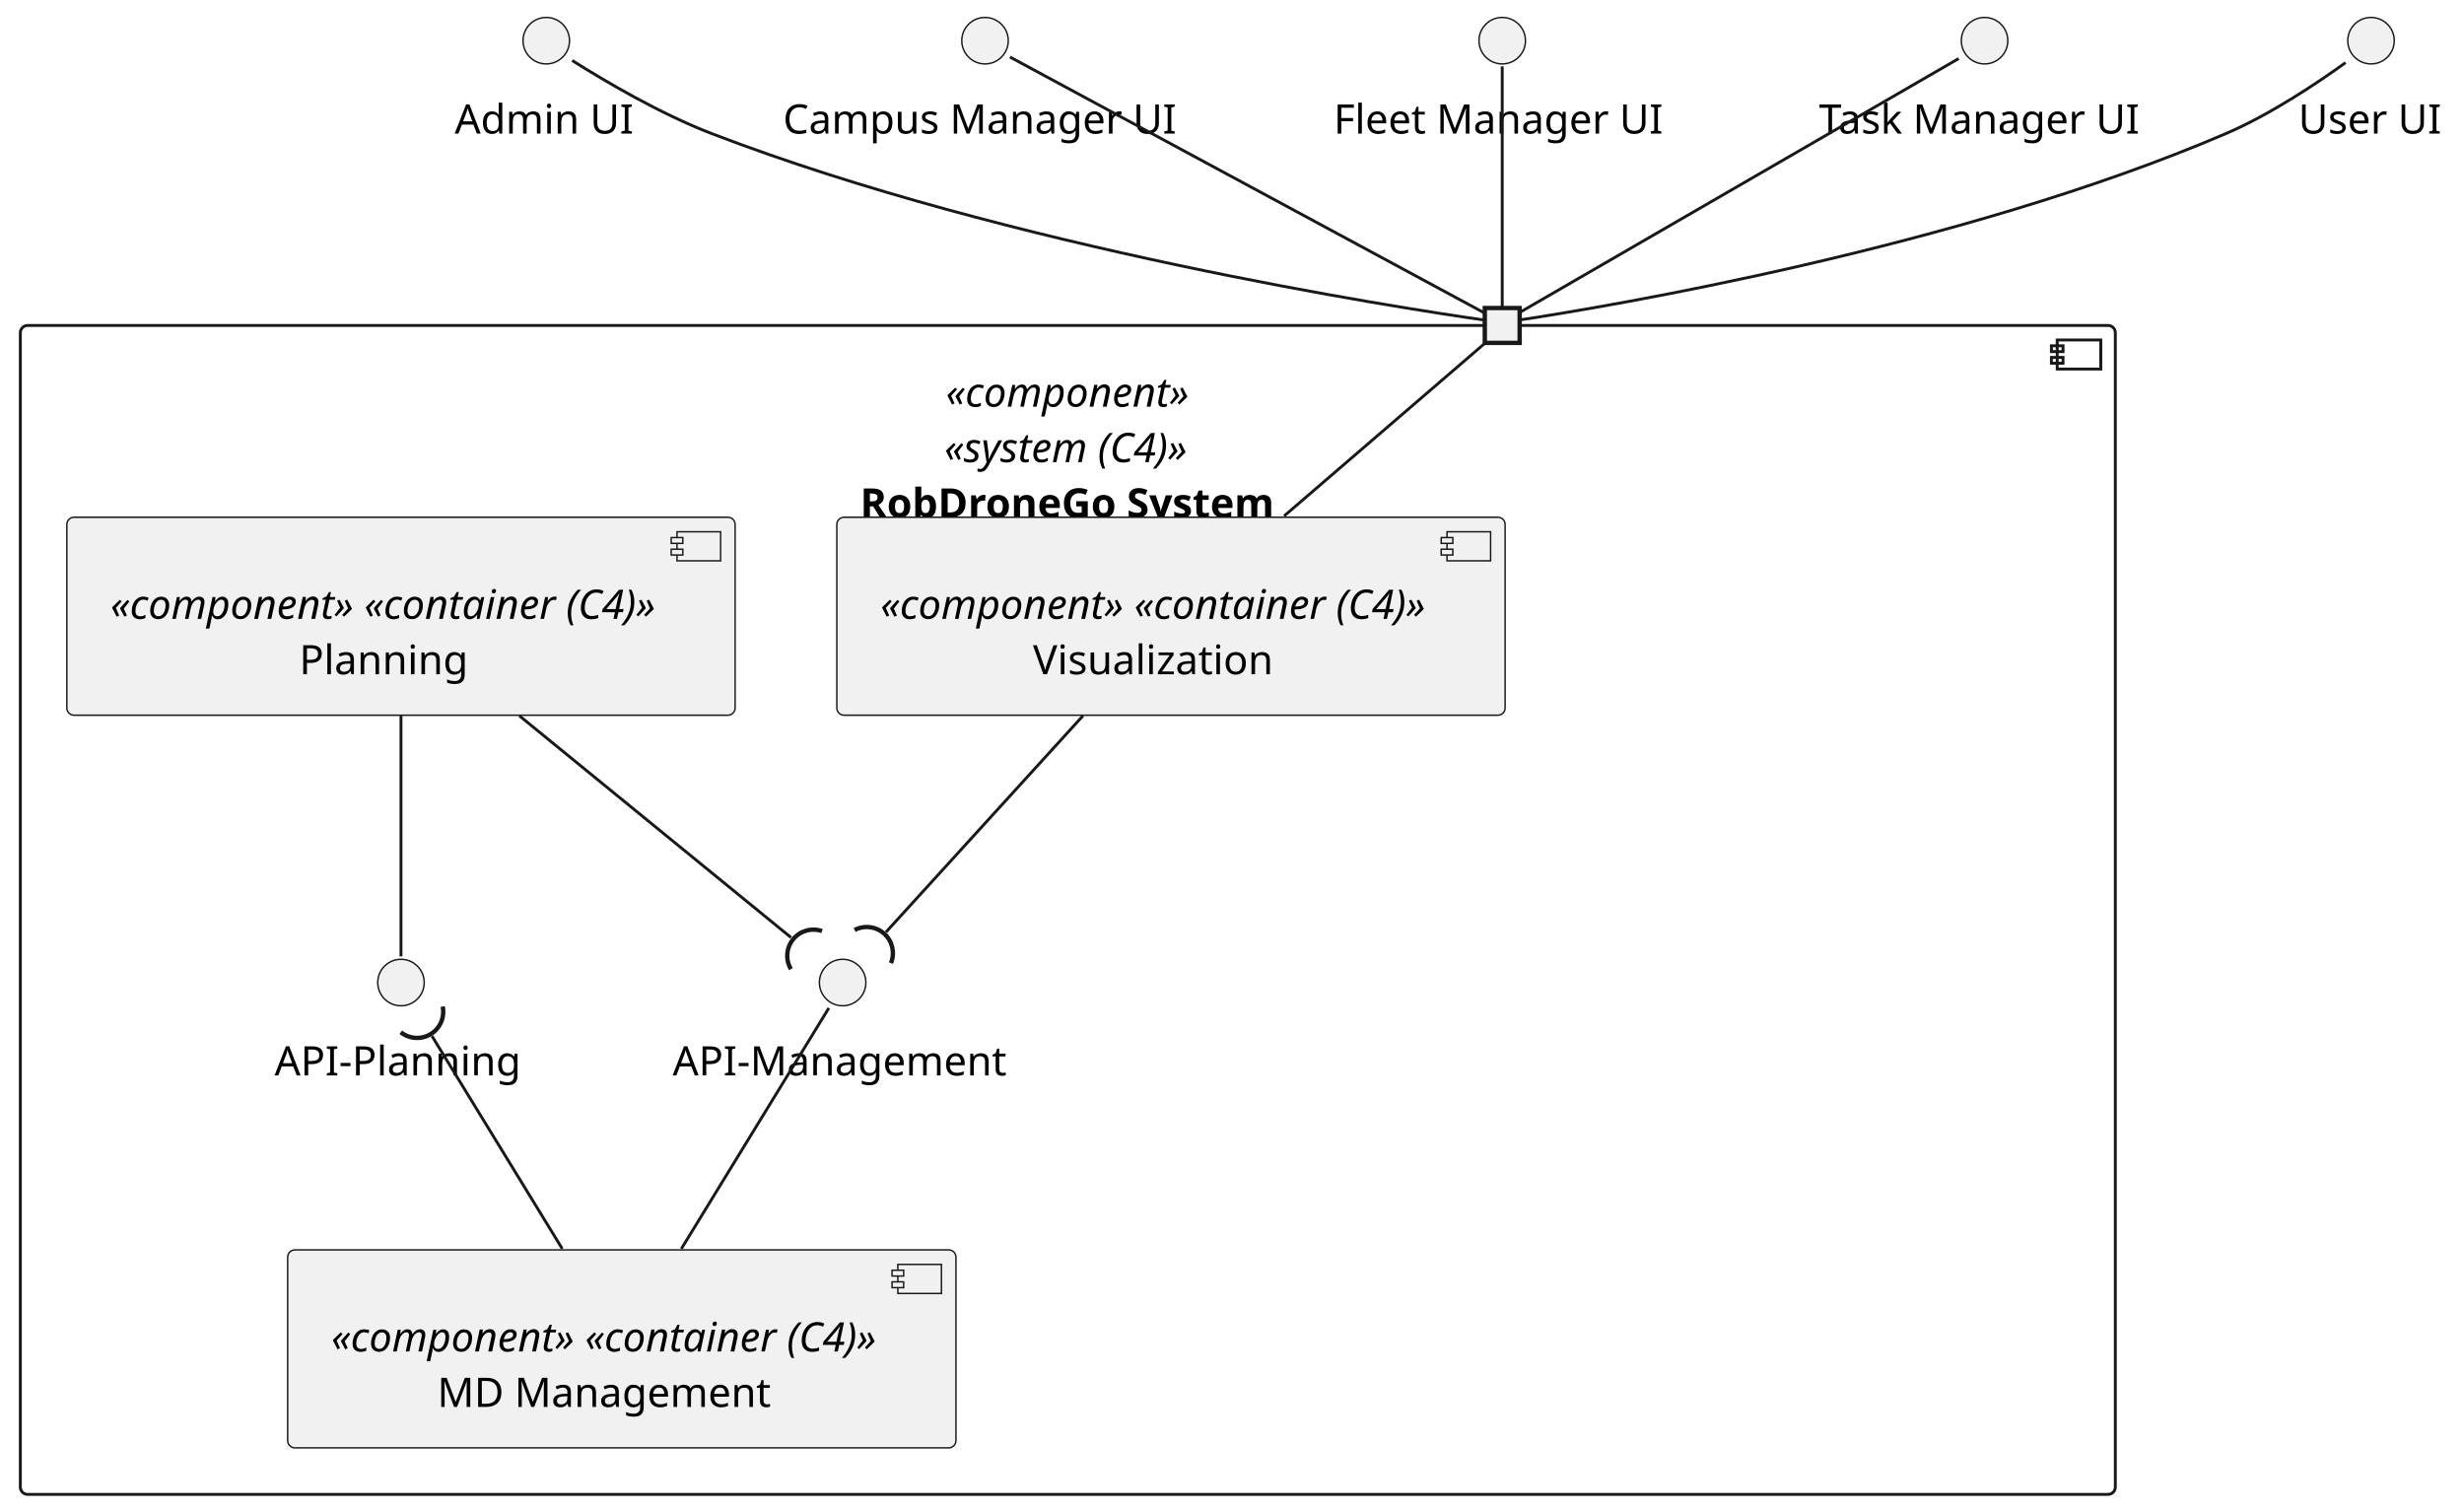
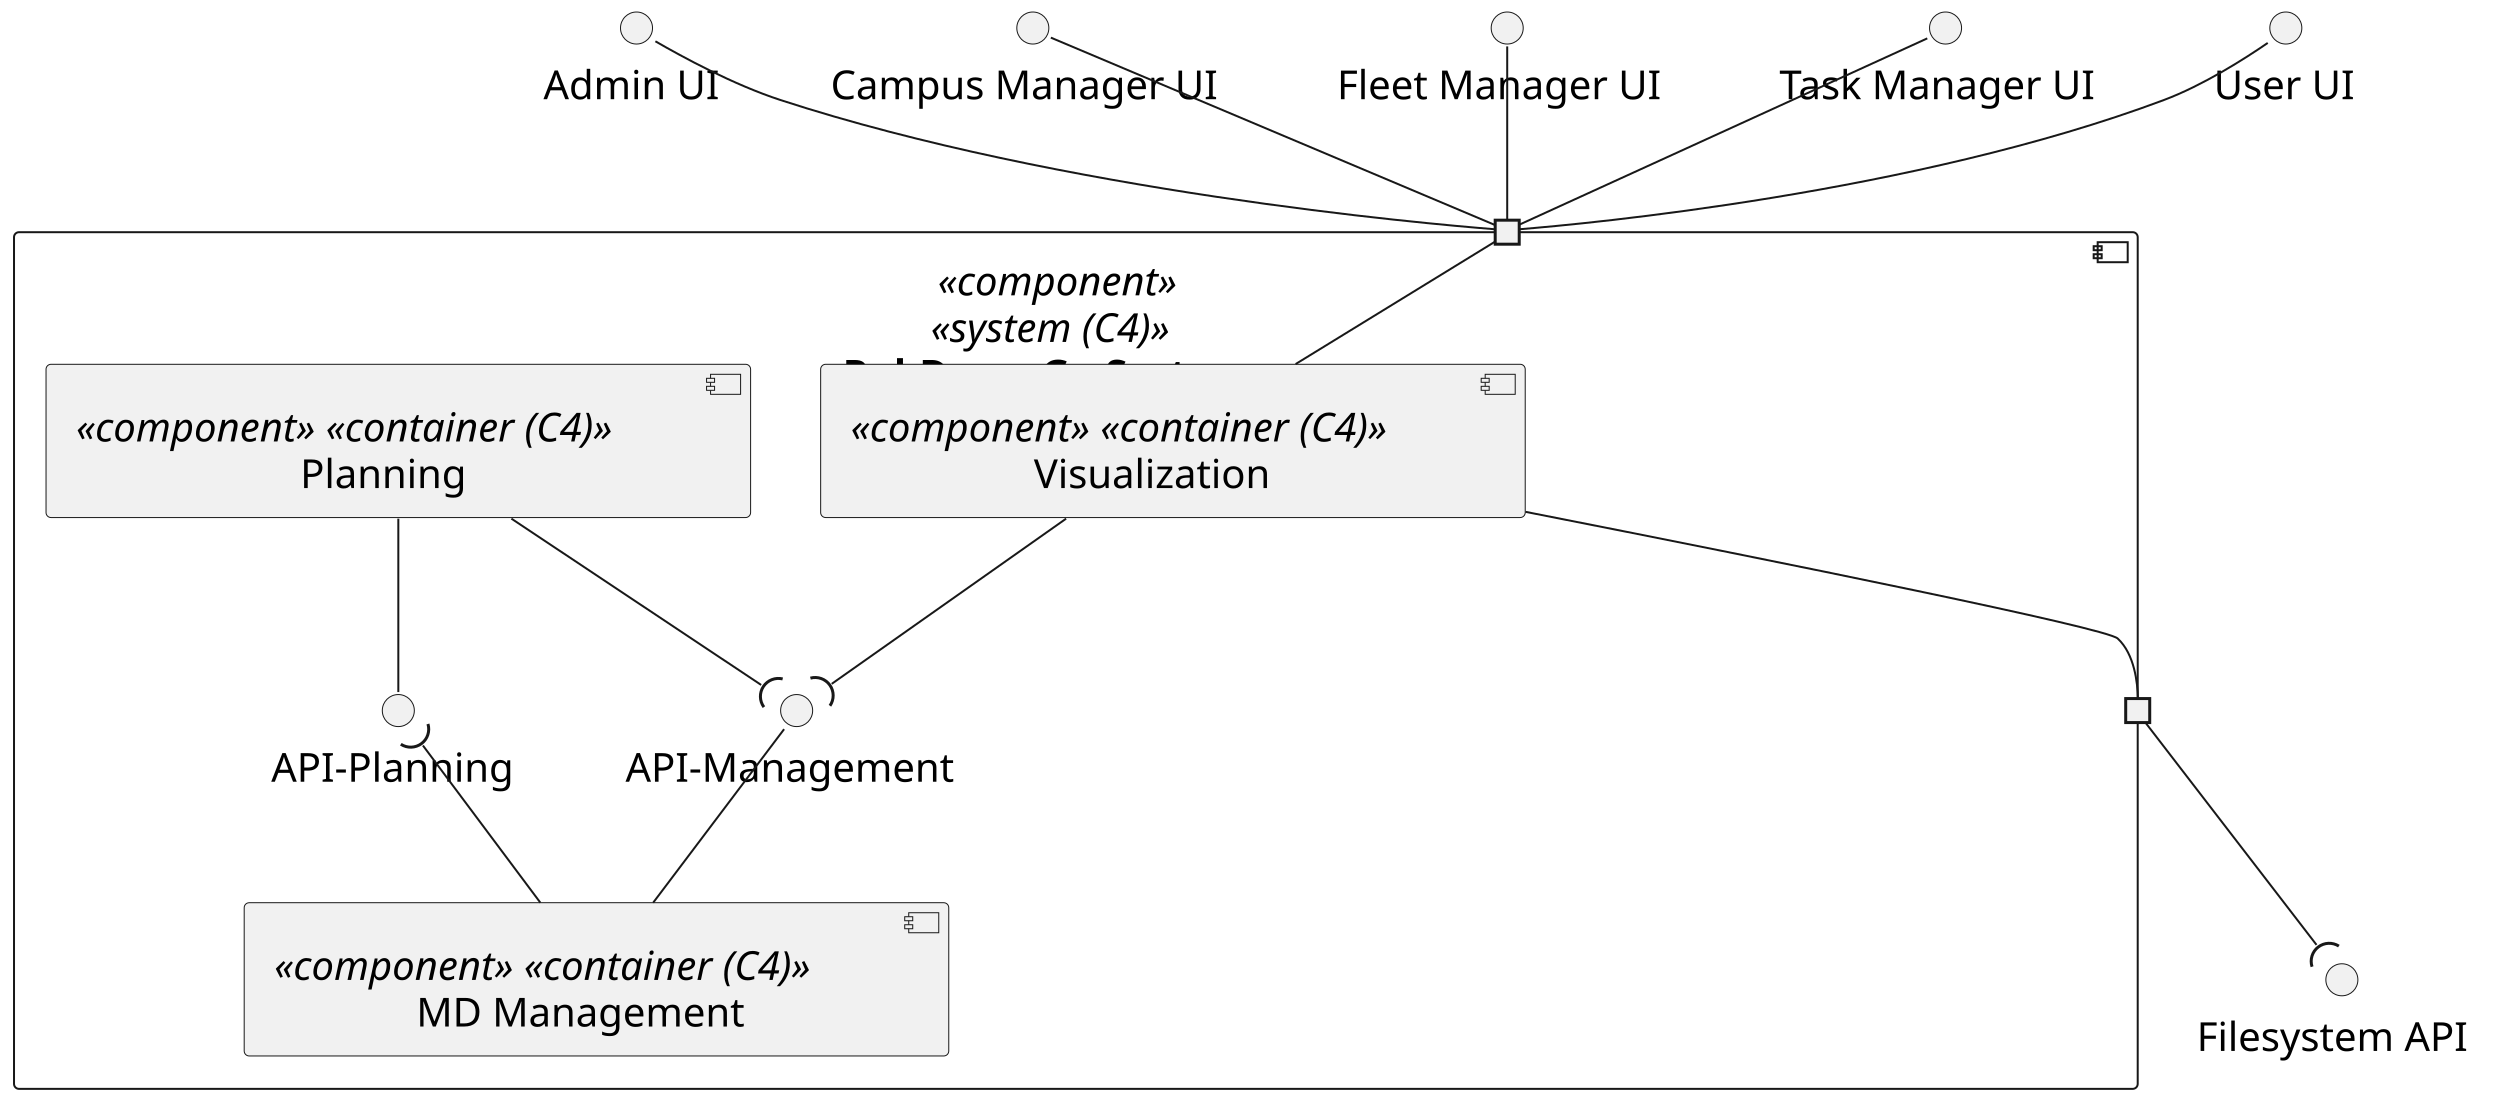
- <svg xmlns="http://www.w3.org/2000/svg" contentStyleType="text/css" height="520px" preserveAspectRatio="none" style="width:848px;height:520px;background:#FFFFFF;" version="1.1" viewBox="0 0 848 520" width="848px" zoomAndPan="magnify">
+ <svg xmlns="http://www.w3.org/2000/svg" contentStyleType="text/css" height="550px" preserveAspectRatio="none" style="width:1249px;height:550px;background:#FFFFFF;" version="1.1" viewBox="0 0 1249 550" width="1249px" zoomAndPan="magnify">
  <defs />
  <g>
    <g id="cluster_RobDroneGo System">
-       <rect fill="none" height="402.27" rx="2.5" ry="2.5" style="stroke:#181818;stroke-width:1.0;" width="721" x="7" y="112" />
-       <rect fill="none" height="10" style="stroke:#181818;stroke-width:1.0;" width="15" x="708" y="117" />
-       <rect fill="none" height="2" style="stroke:#181818;stroke-width:1.0;" width="4" x="706" y="119" />
-       <rect fill="none" height="2" style="stroke:#181818;stroke-width:1.0;" width="4" x="706" y="123" />
-       <text fill="#000000" font-family="sans-serif" font-size="14" font-style="italic" lengthAdjust="spacing" textLength="84" x="325.5" y="139.966">«component»</text>
-       <text fill="#000000" font-family="sans-serif" font-size="14" font-style="italic" lengthAdjust="spacing" textLength="85" x="325" y="159.034">«system (C4)»</text>
-       <text fill="#000000" font-family="sans-serif" font-size="14" font-weight="bold" lengthAdjust="spacing" textLength="143" x="296" y="178.102">RobDroneGo System</text>
+       <rect fill="none" height="428" rx="2.5" ry="2.5" style="stroke:#181818;stroke-width:1.0;" width="1061" x="7" y="116" />
+       <rect fill="none" height="10" style="stroke:#181818;stroke-width:1.0;" width="15" x="1048" y="121" />
+       <rect fill="none" height="2" style="stroke:#181818;stroke-width:1.0;" width="4" x="1046" y="123" />
+       <rect fill="none" height="2" style="stroke:#181818;stroke-width:1.0;" width="4" x="1046" y="127" />
+       <text fill="#000000" font-family="sans-serif" font-size="20" font-style="italic" lengthAdjust="spacing" textLength="138" x="468.5" y="147.565">«component»</text>
+       <text fill="#000000" font-family="sans-serif" font-size="20" font-style="italic" lengthAdjust="spacing" textLength="145" x="465" y="170.846">«system (C4)»</text>
+       <text fill="#000000" font-family="sans-serif" font-size="20" font-weight="bold" lengthAdjust="spacing" textLength="233" x="421" y="194.127">RobDroneGo System</text>
    </g>
-     <text fill="#000000" font-family="sans-serif" font-size="14" lengthAdjust="spacing" textLength="4" x="515" y="89.898"> </text>
-     <rect fill="#F1F1F1" height="12" style="stroke:#181818;stroke-width:1.5;" width="12" x="511" y="106" />
+     <text fill="#000000" font-family="sans-serif" font-size="20" lengthAdjust="spacing" textLength="6" x="750" y="93.283"> </text>
+     <rect fill="#F1F1F1" height="12" style="stroke:#181818;stroke-width:1.5;" width="12" x="747" y="110" />
+     <text fill="#000000" font-family="sans-serif" font-size="20" lengthAdjust="spacing" textLength="6" x="1065" y="379.565"> </text>
+     <rect fill="#F1F1F1" height="12" style="stroke:#181818;stroke-width:1.5;" width="12" x="1062" y="349" />
    <g id="elem_API">
-       <ellipse cx="290" cy="338.13" fill="#F1F1F1" rx="8" ry="8" style="stroke:#181818;stroke-width:0.5;" />
-       <text fill="#000000" font-family="sans-serif" font-size="14" lengthAdjust="spacing" textLength="117" x="231.5" y="370.096">API-Management</text>
+       <ellipse cx="398" cy="355" fill="#F1F1F1" rx="8" ry="8" style="stroke:#181818;stroke-width:0.5;" />
+       <text fill="#000000" font-family="sans-serif" font-size="20" lengthAdjust="spacing" textLength="171" x="312.5" y="390.565">API-Management</text>
    </g>
    <g id="elem_PAPI">
-       <ellipse cx="138" cy="338.13" fill="#F1F1F1" rx="8" ry="8" style="stroke:#181818;stroke-width:0.5;" />
-       <text fill="#000000" font-family="sans-serif" font-size="14" lengthAdjust="spacing" textLength="87" x="94.5" y="370.096">API-Planning</text>
+       <ellipse cx="199" cy="355" fill="#F1F1F1" rx="8" ry="8" style="stroke:#181818;stroke-width:0.5;" />
+       <text fill="#000000" font-family="sans-serif" font-size="20" lengthAdjust="spacing" textLength="127" x="135.5" y="390.565">API-Planning</text>
    </g>
    <g id="elem_V">
-       <rect fill="#F1F1F1" height="68.136" rx="2.5" ry="2.5" style="stroke:#181818;stroke-width:0.5;" width="230" x="288" y="178" />
-       <rect fill="#F1F1F1" height="10" style="stroke:#181818;stroke-width:0.5;" width="15" x="498" y="183" />
-       <rect fill="#F1F1F1" height="2" style="stroke:#181818;stroke-width:0.5;" width="4" x="496" y="185" />
-       <rect fill="#F1F1F1" height="2" style="stroke:#181818;stroke-width:0.5;" width="4" x="496" y="189" />
-       <text fill="#000000" font-family="sans-serif" font-size="14" font-style="italic" lengthAdjust="spacing" textLength="190" x="303" y="212.966">«component» «container (C4)»</text>
-       <text fill="#000000" font-family="sans-serif" font-size="14" lengthAdjust="spacing" textLength="85" x="355.5" y="232.034">Visualization</text>
+       <rect fill="#F1F1F1" height="76.562" rx="2.5" ry="2.5" style="stroke:#181818;stroke-width:0.5;" width="352" x="410" y="182" />
+       <rect fill="#F1F1F1" height="10" style="stroke:#181818;stroke-width:0.5;" width="15" x="742" y="187" />
+       <rect fill="#F1F1F1" height="2" style="stroke:#181818;stroke-width:0.5;" width="4" x="740" y="189" />
+       <rect fill="#F1F1F1" height="2" style="stroke:#181818;stroke-width:0.5;" width="4" x="740" y="193" />
+       <text fill="#000000" font-family="sans-serif" font-size="20" font-style="italic" lengthAdjust="spacing" textLength="312" x="425" y="220.565">«component» «container (C4)»</text>
+       <text fill="#000000" font-family="sans-serif" font-size="20" lengthAdjust="spacing" textLength="129" x="516.5" y="243.846">Visualization</text>
    </g>
    <g id="elem_MDM">
-       <rect fill="#F1F1F1" height="68.136" rx="2.5" ry="2.5" style="stroke:#181818;stroke-width:0.5;" width="230" x="99" y="430.13" />
-       <rect fill="#F1F1F1" height="10" style="stroke:#181818;stroke-width:0.5;" width="15" x="309" y="435.13" />
-       <rect fill="#F1F1F1" height="2" style="stroke:#181818;stroke-width:0.5;" width="4" x="307" y="437.13" />
-       <rect fill="#F1F1F1" height="2" style="stroke:#181818;stroke-width:0.5;" width="4" x="307" y="441.13" />
-       <text fill="#000000" font-family="sans-serif" font-size="14" font-style="italic" lengthAdjust="spacing" textLength="190" x="114" y="465.096">«component» «container (C4)»</text>
-       <text fill="#000000" font-family="sans-serif" font-size="14" lengthAdjust="spacing" textLength="117" x="150.5" y="484.164">MD Management</text>
+       <rect fill="#F1F1F1" height="76.562" rx="2.5" ry="2.5" style="stroke:#181818;stroke-width:0.5;" width="352" x="122" y="451" />
+       <rect fill="#F1F1F1" height="10" style="stroke:#181818;stroke-width:0.5;" width="15" x="454" y="456" />
+       <rect fill="#F1F1F1" height="2" style="stroke:#181818;stroke-width:0.5;" width="4" x="452" y="458" />
+       <rect fill="#F1F1F1" height="2" style="stroke:#181818;stroke-width:0.5;" width="4" x="452" y="462" />
+       <text fill="#000000" font-family="sans-serif" font-size="20" font-style="italic" lengthAdjust="spacing" textLength="312" x="137" y="489.565">«component» «container (C4)»</text>
+       <text fill="#000000" font-family="sans-serif" font-size="20" lengthAdjust="spacing" textLength="170" x="208" y="512.846">MD Management</text>
    </g>
    <g id="elem_P">
-       <rect fill="#F1F1F1" height="68.136" rx="2.5" ry="2.5" style="stroke:#181818;stroke-width:0.5;" width="230" x="23" y="178" />
-       <rect fill="#F1F1F1" height="10" style="stroke:#181818;stroke-width:0.5;" width="15" x="233" y="183" />
-       <rect fill="#F1F1F1" height="2" style="stroke:#181818;stroke-width:0.5;" width="4" x="231" y="185" />
-       <rect fill="#F1F1F1" height="2" style="stroke:#181818;stroke-width:0.5;" width="4" x="231" y="189" />
-       <text fill="#000000" font-family="sans-serif" font-size="14" font-style="italic" lengthAdjust="spacing" textLength="190" x="38" y="212.966">«component» «container (C4)»</text>
-       <text fill="#000000" font-family="sans-serif" font-size="14" lengthAdjust="spacing" textLength="60" x="103" y="232.034">Planning</text>
+       <rect fill="#F1F1F1" height="76.562" rx="2.5" ry="2.5" style="stroke:#181818;stroke-width:0.5;" width="352" x="23" y="182" />
+       <rect fill="#F1F1F1" height="10" style="stroke:#181818;stroke-width:0.5;" width="15" x="355" y="187" />
+       <rect fill="#F1F1F1" height="2" style="stroke:#181818;stroke-width:0.5;" width="4" x="353" y="189" />
+       <rect fill="#F1F1F1" height="2" style="stroke:#181818;stroke-width:0.5;" width="4" x="353" y="193" />
+       <text fill="#000000" font-family="sans-serif" font-size="20" font-style="italic" lengthAdjust="spacing" textLength="312" x="38" y="220.565">«component» «container (C4)»</text>
+       <text fill="#000000" font-family="sans-serif" font-size="20" lengthAdjust="spacing" textLength="88" x="150" y="243.846">Planning</text>
    </g>
    <g id="elem_AUI">
-       <ellipse cx="188" cy="14" fill="#F1F1F1" rx="8" ry="8" style="stroke:#181818;stroke-width:0.5;" />
-       <text fill="#000000" font-family="sans-serif" font-size="14" lengthAdjust="spacing" textLength="63" x="156.5" y="45.966">Admin UI</text>
+       <ellipse cx="318" cy="14" fill="#F1F1F1" rx="8" ry="8" style="stroke:#181818;stroke-width:0.5;" />
+       <text fill="#000000" font-family="sans-serif" font-size="20" lengthAdjust="spacing" textLength="93" x="271.5" y="49.565">Admin UI</text>
    </g>
    <g id="elem_CUI">
-       <ellipse cx="339" cy="14" fill="#F1F1F1" rx="8" ry="8" style="stroke:#181818;stroke-width:0.5;" />
-       <text fill="#000000" font-family="sans-serif" font-size="14" lengthAdjust="spacing" textLength="139" x="269.5" y="45.966">Campus Manager UI</text>
+       <ellipse cx="516" cy="14" fill="#F1F1F1" rx="8" ry="8" style="stroke:#181818;stroke-width:0.5;" />
+       <text fill="#000000" font-family="sans-serif" font-size="20" lengthAdjust="spacing" textLength="202" x="415" y="49.565">Campus Manager UI</text>
    </g>
    <g id="elem_FUI">
-       <ellipse cx="517" cy="14" fill="#F1F1F1" rx="8" ry="8" style="stroke:#181818;stroke-width:0.5;" />
-       <text fill="#000000" font-family="sans-serif" font-size="14" lengthAdjust="spacing" textLength="116" x="459" y="45.966">Fleet Manager UI</text>
+       <ellipse cx="753" cy="14" fill="#F1F1F1" rx="8" ry="8" style="stroke:#181818;stroke-width:0.5;" />
+       <text fill="#000000" font-family="sans-serif" font-size="20" lengthAdjust="spacing" textLength="170" x="668" y="49.565">Fleet Manager UI</text>
    </g>
    <g id="elem_TUI">
-       <ellipse cx="683" cy="14" fill="#F1F1F1" rx="8" ry="8" style="stroke:#181818;stroke-width:0.5;" />
-       <text fill="#000000" font-family="sans-serif" font-size="14" lengthAdjust="spacing" textLength="114" x="626" y="45.966">Task Manager UI</text>
+       <ellipse cx="972" cy="14" fill="#F1F1F1" rx="8" ry="8" style="stroke:#181818;stroke-width:0.5;" />
+       <text fill="#000000" font-family="sans-serif" font-size="20" lengthAdjust="spacing" textLength="166" x="889" y="49.565">Task Manager UI</text>
    </g>
    <g id="elem_UUI">
-       <ellipse cx="816" cy="14" fill="#F1F1F1" rx="8" ry="8" style="stroke:#181818;stroke-width:0.5;" />
-       <text fill="#000000" font-family="sans-serif" font-size="14" lengthAdjust="spacing" textLength="50" x="791" y="45.966">User UI</text>
+       <ellipse cx="1142" cy="14" fill="#F1F1F1" rx="8" ry="8" style="stroke:#181818;stroke-width:0.5;" />
+       <text fill="#000000" font-family="sans-serif" font-size="20" lengthAdjust="spacing" textLength="72" x="1106" y="49.565">User UI</text>
+     </g>
+     <g id="elem_FS">
+       <ellipse cx="1170" cy="489.5" fill="#F1F1F1" rx="8" ry="8" style="stroke:#181818;stroke-width:0.5;" />
+       <text fill="#000000" font-family="sans-serif" font-size="20" lengthAdjust="spacing" textLength="145" x="1097.5" y="525.064">Filesystem API</text>
    </g>
    <g id="link_V_P1">
-       <path d="M441.94,177.57 C467.32,155.74 498.01,129.33 510.87,118.27 " fill="none" id="V-P1" style="stroke:#181818;stroke-width:1.0;" />
+       <path d="M647.29,181.88 C685.47,158.45 730.33,130.91 746.66,120.89 " fill="none" id="V-P1" style="stroke:#181818;stroke-width:1.0;" />
+     </g>
+     <g id="link_V_P2">
+       <path d="M762.11,255.71 C893.86,281.65 1052.3,313.71 1058,319 C1066.43,326.82 1067.93,341.21 1068.09,348.88 " fill="none" id="V-P2" style="stroke:#181818;stroke-width:1.0;" />
    </g>
    <g id="link_API_MDM">
-       <path d="M285.25,346.9 C275.3,363.13 251.8,401.5 234.49,429.75 " fill="none" id="API-MDM" style="stroke:#181818;stroke-width:1.0;" />
+       <path d="M391.74,364.29 C378.92,381.29 348.94,421.01 326.31,450.99 " fill="none" id="API-MDM" style="stroke:#181818;stroke-width:1.0;" />
    </g>
    <g id="link_V_API">
-       <path d="M372.72,246.31 C350.79,270.38 322.11,301.88 304.92,320.76 " fill="none" id="V-to-API" style="stroke:#181818;stroke-width:1.0;" />
-       <path d="M306.625,331.441 A9,9 0 0 0 294.122 320.049" fill="none" style="stroke:#181818;stroke-width:1.5;" />
+       <path d="M532.63,259.11 C493.2,286.9 441.97,323.01 415.52,341.65 " fill="none" id="V-to-API" style="stroke:#181818;stroke-width:1.0;" />
+       <path d="M414.643,352.612 A9,9 0 0 0 404.885 338.796" fill="none" style="stroke:#181818;stroke-width:1.5;" />
    </g>
    <g id="link_P_API">
-       <path d="M178.73,246.31 C209.22,271.2 249.44,304.03 272.23,322.63 " fill="none" id="P-to-API" style="stroke:#181818;stroke-width:1.0;" />
-       <path d="M282.909,320.424 A9,9 0 0 0 272.204 333.52" fill="none" style="stroke:#181818;stroke-width:1.5;" />
+       <path d="M255.49,259.11 C297.64,287.18 352.53,323.72 380.28,342.2 " fill="none" id="P-to-API" style="stroke:#181818;stroke-width:1.0;" />
+       <path d="M391.023,339.194 A9,9 0 0 0 381.652 353.275" fill="none" style="stroke:#181818;stroke-width:1.5;" />
    </g>
    <g id="link_P_PAPI">
-       <path d="M138,246.31 C138,274.45 138,312.74 138,329.14 " fill="none" id="P-PAPI" style="stroke:#181818;stroke-width:1.0;" />
+       <path d="M199,259.11 C199,289.11 199,328.79 199,345.75 " fill="none" id="P-PAPI" style="stroke:#181818;stroke-width:1.0;" />
    </g>
    <g id="link_PAPI_MDM">
-       <path d="M148.66,356.53 C160.24,375.45 179.04,406.14 193.51,429.75 " fill="none" id="PAPI-backto-MDM" style="stroke:#181818;stroke-width:1.0;" />
-       <path d="M137.939,355.235 A9,9 0 0 0 152.359 346.394" fill="none" style="stroke:#181818;stroke-width:1.5;" />
+       <path d="M211.29,372.45 C225.87,391.96 250.64,425.11 269.97,450.99 " fill="none" id="PAPI-backto-MDM" style="stroke:#181818;stroke-width:1.0;" />
+       <path d="M200.256,371.817 A9,9 0 0 0 213.808 361.695" fill="none" style="stroke:#181818;stroke-width:1.5;" />
    </g>
    <g id="link_AUI_P1">
-       <path d="M196.92,20.82 C207.85,27.72 227.12,39.14 245,46 C347.45,85.3 481,105.87 510.89,110.15 " fill="none" id="AUI-P1" style="stroke:#181818;stroke-width:1.0;" />
+       <path d="M327.43,20.63 C340.86,28.41 366.48,42.34 390,50 C530.02,95.6 711.45,111.73 746.86,114.54 " fill="none" id="AUI-P1" style="stroke:#181818;stroke-width:1.0;" />
    </g>
    <g id="link_CUI_P1">
-       <path d="M347.59,19.63 C378.56,36.33 484.12,93.27 510.82,107.67 " fill="none" id="CUI-P1" style="stroke:#181818;stroke-width:1.0;" />
+       <path d="M525,18.8 C563.56,35.07 714.29,98.67 746.8,112.38 " fill="none" id="CUI-P1" style="stroke:#181818;stroke-width:1.0;" />
    </g>
    <g id="link_FUI_P1">
-       <path d="M517,22.85 C517,41.84 517,89.83 517,105.76 " fill="none" id="FUI-P1" style="stroke:#181818;stroke-width:1.0;" />
+       <path d="M753,23.18 C753,42.96 753,92.95 753,109.55 " fill="none" id="FUI-P1" style="stroke:#181818;stroke-width:1.0;" />
    </g>
    <g id="link_TUI_P1">
-       <path d="M674.08,20.16 C644.31,37.37 548.88,92.56 523.34,107.33 " fill="none" id="TUI-P1" style="stroke:#181818;stroke-width:1.0;" />
+       <path d="M962.87,19.17 C926.12,35.95 789.53,98.32 759.05,112.24 " fill="none" id="TUI-P1" style="stroke:#181818;stroke-width:1.0;" />
    </g>
    <g id="link_UUI_P1">
-       <path d="M807.23,21.57 C797.58,28.53 781.39,39.4 766,46 C674.02,85.45 552.37,105.63 523.39,110.05 " fill="none" id="UUI-P1" style="stroke:#181818;stroke-width:1.0;" />
+       <path d="M1132.96,21.45 C1121.44,29.37 1100.67,42.64 1081,50 C956.5,96.62 792.28,111.85 759.02,114.54 " fill="none" id="UUI-P1" style="stroke:#181818;stroke-width:1.0;" />
+     </g>
+     <g id="link_P2_FS">
+       <path d="M1071.87,361.03 C1085.86,379.2 1134.12,441.89 1157.33,472.05 " fill="none" id="P2-to-FS" style="stroke:#181818;stroke-width:1.0;" />
+       <path d="M1168.496,472.673 A9,9 0 0 0 1155.09 482.987" fill="none" style="stroke:#181818;stroke-width:1.5;" />
    </g>
  </g>
</svg>
